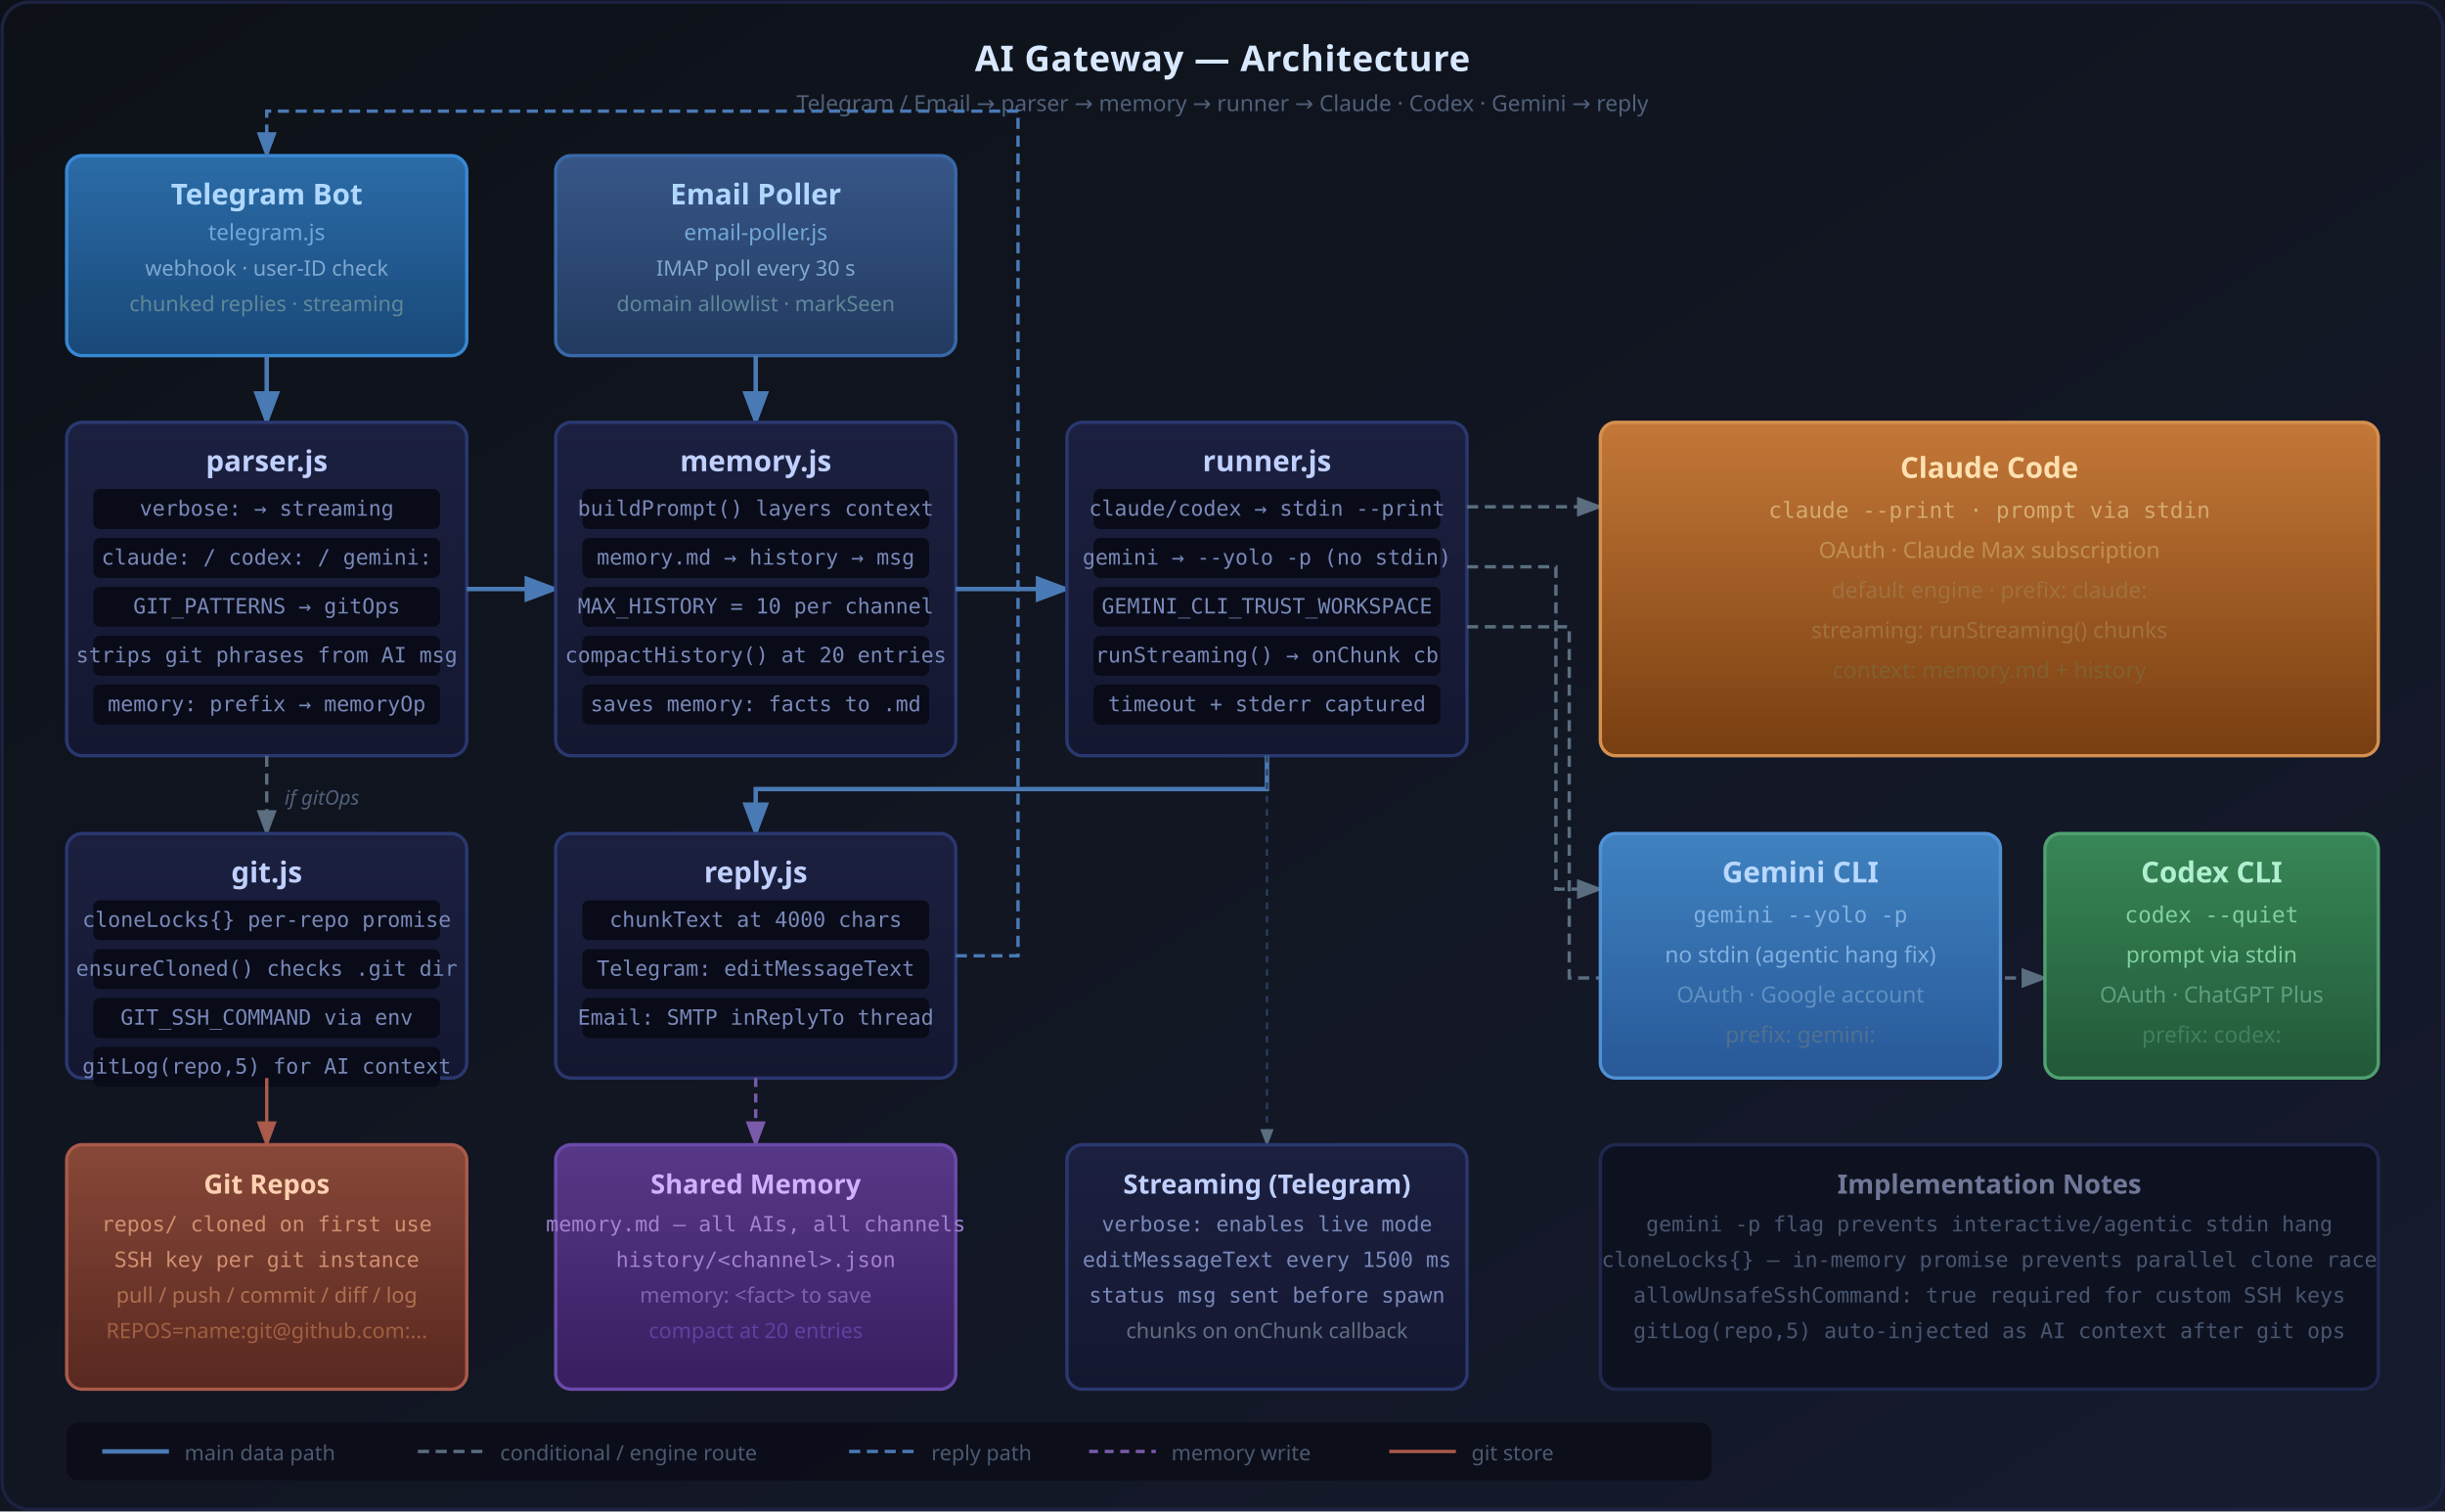
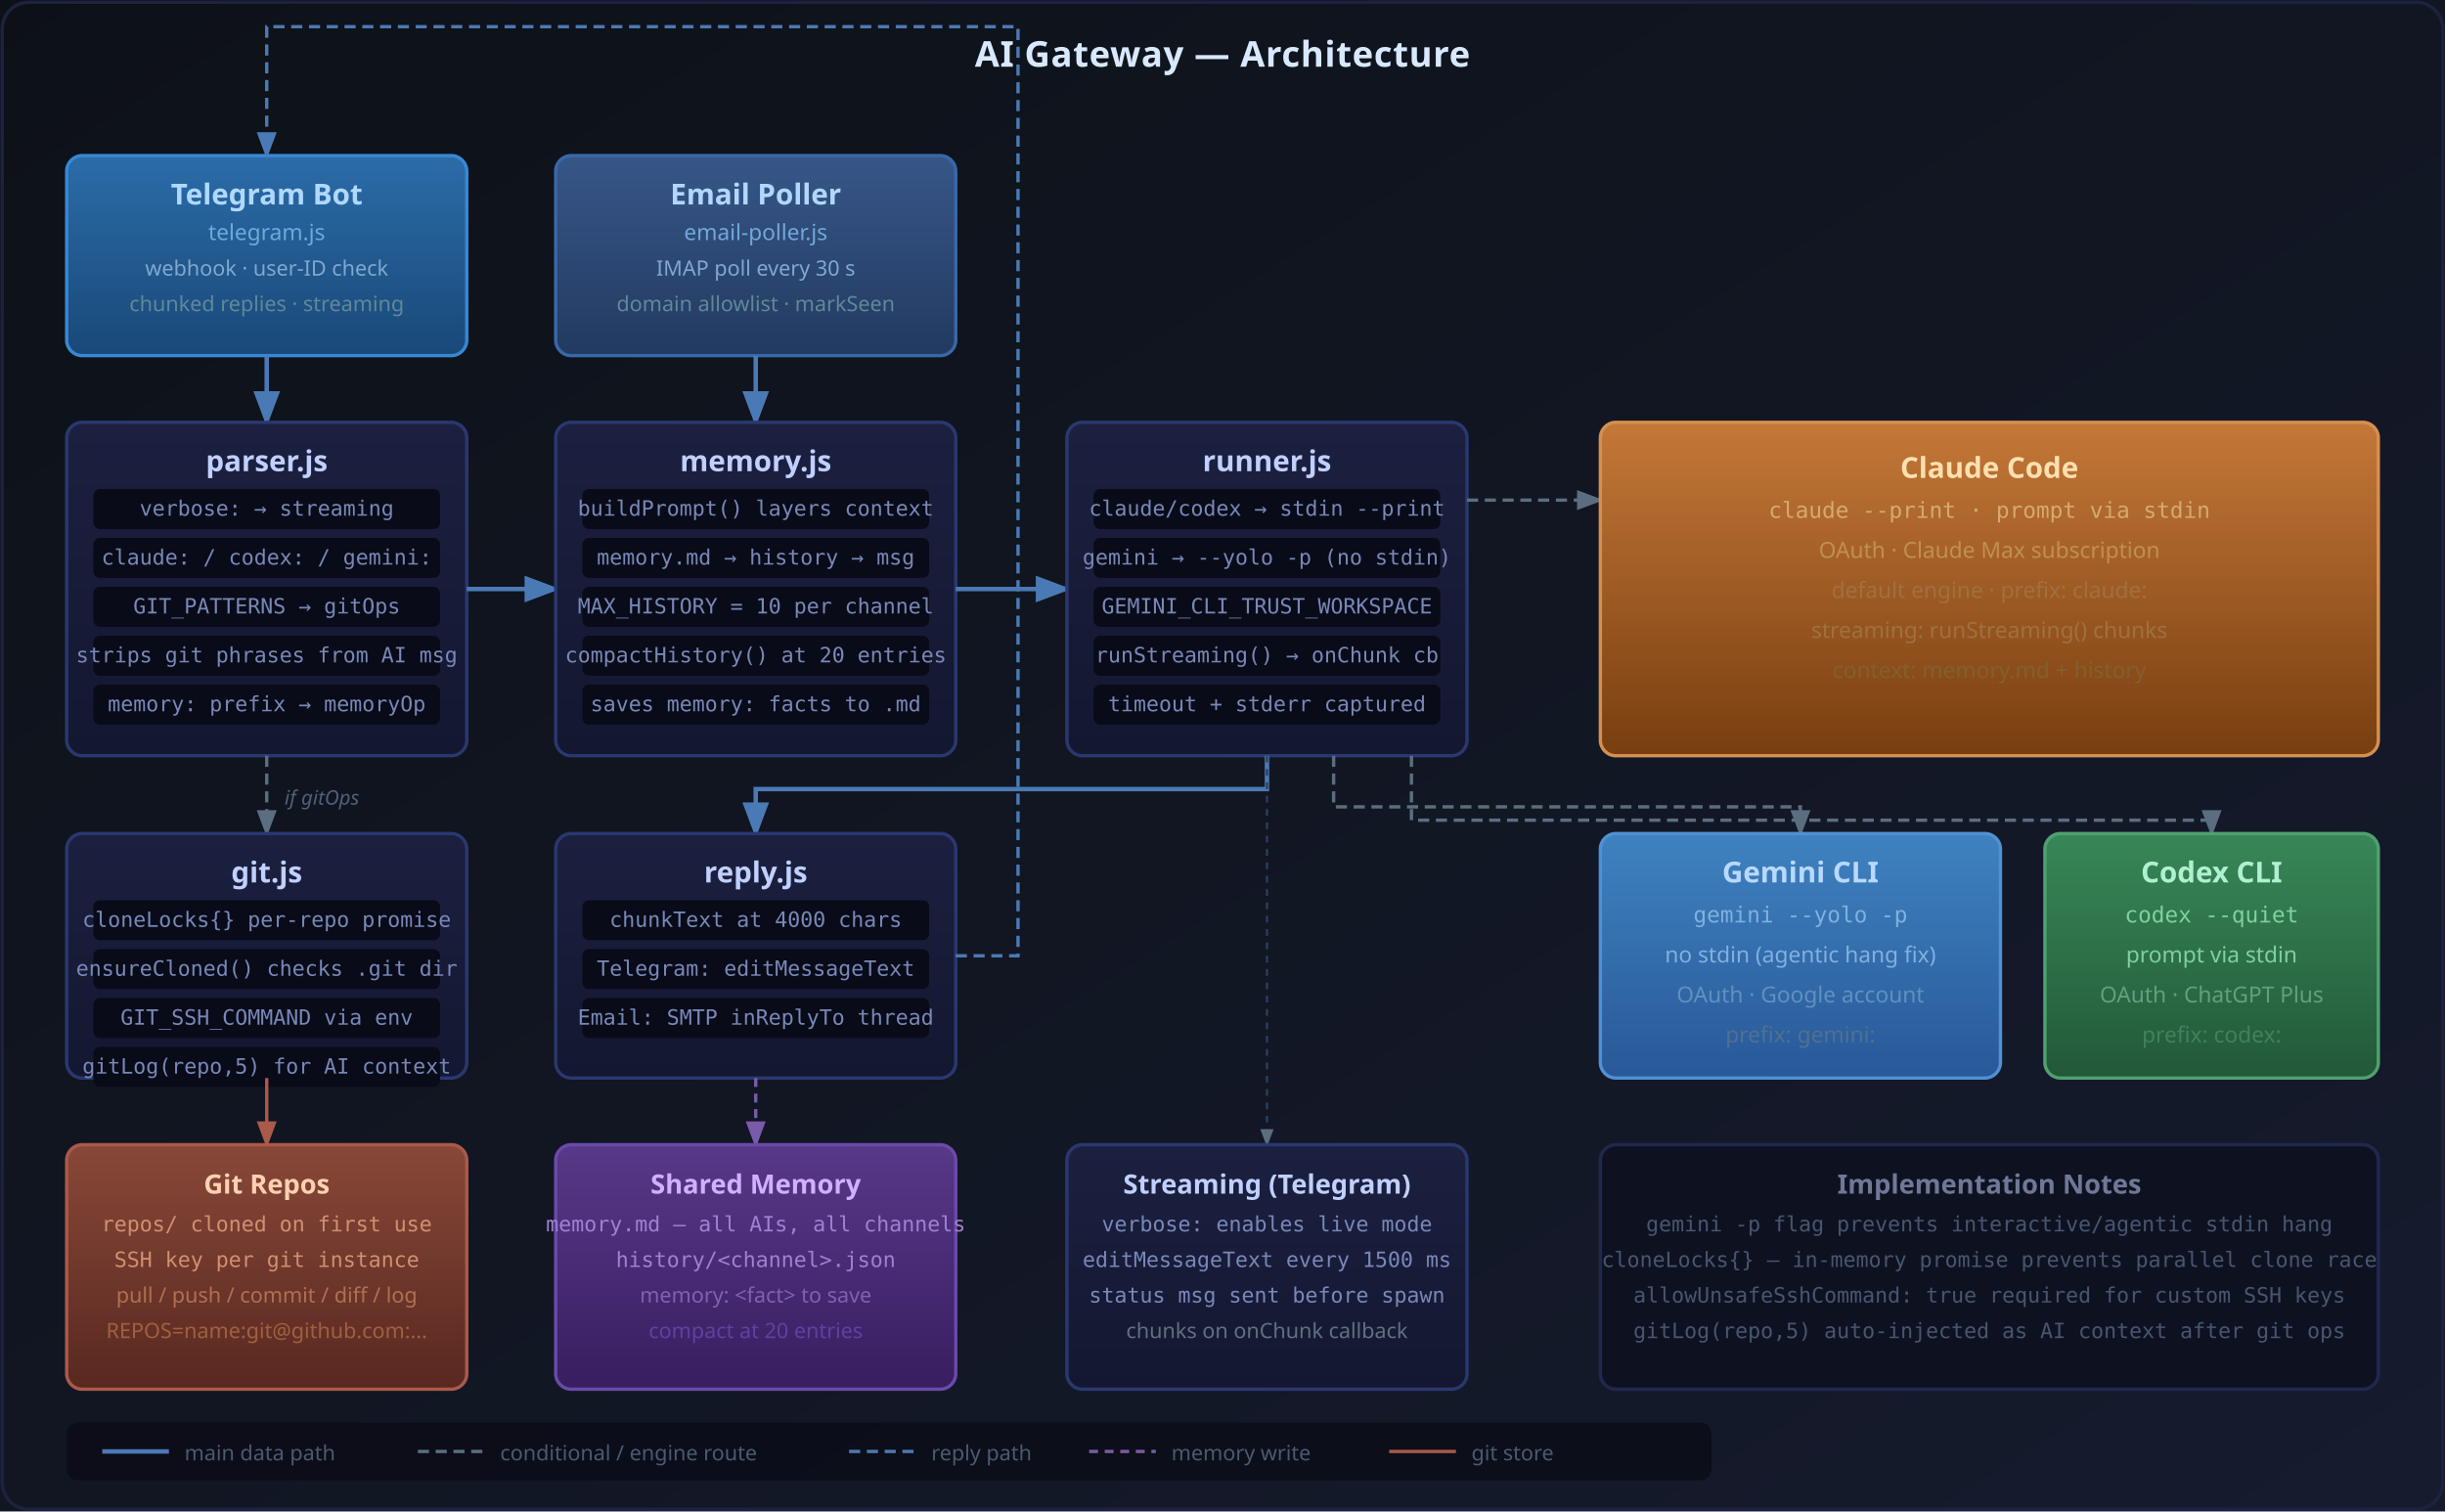
<svg xmlns="http://www.w3.org/2000/svg" width="1100" height="680" viewBox="0 0 1100 680" font-family="'Segoe UI', system-ui, sans-serif">
  <defs>
    <linearGradient id="bgG" x1="0%" y1="0%" x2="100%" y2="100%">
      <stop offset="0%" stop-color="#0d1117" />
      <stop offset="100%" stop-color="#161b2e" />
    </linearGradient>
    <linearGradient id="teleG" x1="0%" y1="0%" x2="0%" y2="100%">
      <stop offset="0%" stop-color="#2b6ca8" />
      <stop offset="100%" stop-color="#194878" />
    </linearGradient>
    <linearGradient id="emailG" x1="0%" y1="0%" x2="0%" y2="100%">
      <stop offset="0%" stop-color="#375688" />
      <stop offset="100%" stop-color="#223a60" />
    </linearGradient>
    <linearGradient id="coreG" x1="0%" y1="0%" x2="0%" y2="100%">
      <stop offset="0%" stop-color="#1c2040" />
      <stop offset="100%" stop-color="#141730" />
    </linearGradient>
    <linearGradient id="claudeG" x1="0%" y1="0%" x2="0%" y2="100%">
      <stop offset="0%" stop-color="#c47838" />
      <stop offset="100%" stop-color="#783e10" />
    </linearGradient>
    <linearGradient id="geminiG" x1="0%" y1="0%" x2="0%" y2="100%">
      <stop offset="0%" stop-color="#3f82c0" />
      <stop offset="100%" stop-color="#285898" />
    </linearGradient>
    <linearGradient id="codexG" x1="0%" y1="0%" x2="0%" y2="100%">
      <stop offset="0%" stop-color="#388758" />
      <stop offset="100%" stop-color="#225838" />
    </linearGradient>
    <linearGradient id="memG" x1="0%" y1="0%" x2="0%" y2="100%">
      <stop offset="0%" stop-color="#583888" />
      <stop offset="100%" stop-color="#381e60" />
    </linearGradient>
    <linearGradient id="gitG" x1="0%" y1="0%" x2="0%" y2="100%">
      <stop offset="0%" stop-color="#884838" />
      <stop offset="100%" stop-color="#582820" />
    </linearGradient>
    <marker id="ab" markerWidth="8" markerHeight="6" refX="7" refY="3" orient="auto">
      <path d="M0,0 L0,6 L8,3 z" fill="#4a7ab5" />
    </marker>
    <marker id="ag" markerWidth="8" markerHeight="6" refX="7" refY="3" orient="auto">
      <path d="M0,0 L0,6 L8,3 z" fill="#5a6e80" />
    </marker>
    <marker id="apur" markerWidth="8" markerHeight="6" refX="7" refY="3" orient="auto">
      <path d="M0,0 L0,6 L8,3 z" fill="#7a5aaa" />
    </marker>
    <marker id="ared" markerWidth="8" markerHeight="6" refX="7" refY="3" orient="auto">
      <path d="M0,0 L0,6 L8,3 z" fill="#aa5a4a" />
    </marker>
  </defs>
  <rect width="1100" height="680" fill="url(#bgG)" />
  <rect x="1" y="1" width="1098" height="678" rx="12" fill="none" stroke="#1c2240" stroke-width="1.5" />
-   <text x="550" y="32" text-anchor="middle" font-size="16" font-weight="700" fill="#d8e8ff" letter-spacing="0.3">AI Gateway — Architecture</text>
-   <text x="550" y="50" text-anchor="middle" font-size="10" fill="#50607a">Telegram / Email → parser → memory → runner → Claude · Codex · Gemini → reply</text>
+   <text x="550" y="30" text-anchor="middle" font-size="16" font-weight="700" fill="#d8e8ff" letter-spacing="0.3">AI Gateway — Architecture</text>
  <rect x="30" y="70" width="180" height="90" rx="7" fill="url(#teleG)" stroke="#3888d4" stroke-width="1.5" />
  <text x="120" y="92" text-anchor="middle" font-size="13" font-weight="700" fill="#b0d8ff">Telegram Bot</text>
  <text x="120" y="108" text-anchor="middle" font-size="10" fill="#70a8d8">telegram.js</text>
  <text x="120" y="124" text-anchor="middle" font-size="9.5" fill="#80a8d0">webhook · user-ID check</text>
  <text x="120" y="140" text-anchor="middle" font-size="9.5" fill="#608898">chunked replies · streaming</text>
  <rect x="250" y="70" width="180" height="90" rx="7" fill="url(#emailG)" stroke="#3868a8" stroke-width="1.5" />
  <text x="340" y="92" text-anchor="middle" font-size="13" font-weight="700" fill="#b0d8ff">Email Poller</text>
  <text x="340" y="108" text-anchor="middle" font-size="10" fill="#70a8d8">email-poller.js</text>
  <text x="340" y="124" text-anchor="middle" font-size="9.5" fill="#80a8d0">IMAP poll every 30 s</text>
  <text x="340" y="140" text-anchor="middle" font-size="9.5" fill="#608898">domain allowlist · markSeen</text>
  <line x1="120" y1="160" x2="120" y2="190" stroke="#4a7ab5" stroke-width="2" marker-end="url(#ab)" />
  <line x1="340" y1="160" x2="340" y2="190" stroke="#4a7ab5" stroke-width="2" marker-end="url(#ab)" />
  <rect x="30" y="190" width="180" height="150" rx="7" fill="url(#coreG)" stroke="#2a3870" stroke-width="1.5" />
  <text x="120" y="212" text-anchor="middle" font-size="13" font-weight="700" fill="#c0d0ff">parser.js</text>
  <rect x="42" y="220" width="156" height="18" rx="3" fill="#090b18" />
  <text x="120" y="232" text-anchor="middle" font-size="9.5" fill="#7888b8" font-family="monospace">verbose: → streaming</text>
  <rect x="42" y="242" width="156" height="18" rx="3" fill="#090b18" />
  <text x="120" y="254" text-anchor="middle" font-size="9.5" fill="#7888b8" font-family="monospace">claude: / codex: / gemini:</text>
  <rect x="42" y="264" width="156" height="18" rx="3" fill="#090b18" />
  <text x="120" y="276" text-anchor="middle" font-size="9.5" fill="#7888b8" font-family="monospace">GIT_PATTERNS → gitOps</text>
  <rect x="42" y="286" width="156" height="18" rx="3" fill="#090b18" />
  <text x="120" y="298" text-anchor="middle" font-size="9.5" fill="#7888b8" font-family="monospace">strips git phrases from AI msg</text>
  <rect x="42" y="308" width="156" height="18" rx="3" fill="#090b18" />
  <text x="120" y="320" text-anchor="middle" font-size="9.5" fill="#7888b8" font-family="monospace">memory: prefix → memoryOp</text>
  <line x1="210" y1="265" x2="250" y2="265" stroke="#4a7ab5" stroke-width="2" marker-end="url(#ab)" />
  <rect x="250" y="190" width="180" height="150" rx="7" fill="url(#coreG)" stroke="#2a3870" stroke-width="1.5" />
  <text x="340" y="212" text-anchor="middle" font-size="13" font-weight="700" fill="#c0d0ff">memory.js</text>
  <rect x="262" y="220" width="156" height="18" rx="3" fill="#090b18" />
  <text x="340" y="232" text-anchor="middle" font-size="9.5" fill="#7888b8" font-family="monospace">buildPrompt() layers context</text>
  <rect x="262" y="242" width="156" height="18" rx="3" fill="#090b18" />
  <text x="340" y="254" text-anchor="middle" font-size="9.5" fill="#7888b8" font-family="monospace">memory.md → history → msg</text>
  <rect x="262" y="264" width="156" height="18" rx="3" fill="#090b18" />
  <text x="340" y="276" text-anchor="middle" font-size="9.5" fill="#7888b8" font-family="monospace">MAX_HISTORY = 10 per channel</text>
  <rect x="262" y="286" width="156" height="18" rx="3" fill="#090b18" />
  <text x="340" y="298" text-anchor="middle" font-size="9.5" fill="#7888b8" font-family="monospace">compactHistory() at 20 entries</text>
  <rect x="262" y="308" width="156" height="18" rx="3" fill="#090b18" />
  <text x="340" y="320" text-anchor="middle" font-size="9.5" fill="#7888b8" font-family="monospace">saves memory: facts to .md</text>
  <line x1="430" y1="265" x2="480" y2="265" stroke="#4a7ab5" stroke-width="2" marker-end="url(#ab)" />
  <rect x="480" y="190" width="180" height="150" rx="7" fill="url(#coreG)" stroke="#2a3870" stroke-width="1.5" />
  <text x="570" y="212" text-anchor="middle" font-size="13" font-weight="700" fill="#c0d0ff">runner.js</text>
  <rect x="492" y="220" width="156" height="18" rx="3" fill="#090b18" />
  <text x="570" y="232" text-anchor="middle" font-size="9.5" fill="#7888b8" font-family="monospace">claude/codex → stdin --print</text>
  <rect x="492" y="242" width="156" height="18" rx="3" fill="#090b18" />
  <text x="570" y="254" text-anchor="middle" font-size="9.5" fill="#7888b8" font-family="monospace">gemini → --yolo -p (no stdin)</text>
  <rect x="492" y="264" width="156" height="18" rx="3" fill="#090b18" />
  <text x="570" y="276" text-anchor="middle" font-size="9.5" fill="#7888b8" font-family="monospace">GEMINI_CLI_TRUST_WORKSPACE</text>
  <rect x="492" y="286" width="156" height="18" rx="3" fill="#090b18" />
  <text x="570" y="298" text-anchor="middle" font-size="9.5" fill="#7888b8" font-family="monospace">runStreaming() → onChunk cb</text>
  <rect x="492" y="308" width="156" height="18" rx="3" fill="#090b18" />
  <text x="570" y="320" text-anchor="middle" font-size="9.5" fill="#7888b8" font-family="monospace">timeout + stderr captured</text>
-   <line x1="660" y1="228" x2="720" y2="228" stroke="#5a6e80" stroke-width="1.5" stroke-dasharray="5,3" marker-end="url(#ag)" />
-   <polyline points="660,255 700,255 700,400 720,400" fill="none" stroke="#5a6e80" stroke-width="1.5" stroke-dasharray="5,3" marker-end="url(#ag)" />
-   <polyline points="660,282 706,282 706,440 920,440" fill="none" stroke="#5a6e80" stroke-width="1.5" stroke-dasharray="5,3" marker-end="url(#ag)" />
+   <line x1="660" y1="225" x2="720" y2="225" stroke="#5a6e80" stroke-width="1.5" stroke-dasharray="5,3" marker-end="url(#ag)" />
+   <polyline points="600,340 600,363 810,363 810,375" fill="none" stroke="#5a6e80" stroke-width="1.5" stroke-dasharray="5,3" marker-end="url(#ag)" />
+   <polyline points="635,340 635,369 995,369 995,375" fill="none" stroke="#5a6e80" stroke-width="1.5" stroke-dasharray="5,3" marker-end="url(#ag)" />
  <polyline points="570,340 570,355 340,355 340,375" fill="none" stroke="#4a7ab5" stroke-width="2" marker-end="url(#ab)" />
  <rect x="720" y="190" width="350" height="150" rx="7" fill="url(#claudeG)" stroke="#d49050" stroke-width="1.5" />
  <text x="895" y="215" text-anchor="middle" font-size="13" font-weight="700" fill="#ffe0b0">Claude Code</text>
  <text x="895" y="233" text-anchor="middle" font-size="10" fill="#d4aa70" font-family="monospace">claude --print · prompt via stdin</text>
  <text x="895" y="251" text-anchor="middle" font-size="10" fill="#c09050">OAuth · Claude Max subscription</text>
  <text x="895" y="269" text-anchor="middle" font-size="10" fill="#a07040">default engine · prefix: claude:</text>
  <text x="895" y="287" text-anchor="middle" font-size="10" fill="#a07040">streaming: runStreaming() chunks</text>
  <text x="895" y="305" text-anchor="middle" font-size="10" fill="#806030">context: memory.md + history</text>
  <line x1="120" y1="340" x2="120" y2="375" stroke="#5a6e80" stroke-width="1.5" stroke-dasharray="5,3" marker-end="url(#ag)" />
  <text x="128" y="362" font-size="9" fill="#50607a" font-style="italic">if gitOps</text>
  <rect x="30" y="375" width="180" height="110" rx="7" fill="url(#coreG)" stroke="#2a3870" stroke-width="1.5" />
  <text x="120" y="397" text-anchor="middle" font-size="13" font-weight="700" fill="#c0d0ff">git.js</text>
  <rect x="42" y="405" width="156" height="18" rx="3" fill="#090b18" />
  <text x="120" y="417" text-anchor="middle" font-size="9.5" fill="#7888b8" font-family="monospace">cloneLocks{} per-repo promise</text>
  <rect x="42" y="427" width="156" height="18" rx="3" fill="#090b18" />
  <text x="120" y="439" text-anchor="middle" font-size="9.5" fill="#7888b8" font-family="monospace">ensureCloned() checks .git dir</text>
  <rect x="42" y="449" width="156" height="18" rx="3" fill="#090b18" />
  <text x="120" y="461" text-anchor="middle" font-size="9.5" fill="#7888b8" font-family="monospace">GIT_SSH_COMMAND via env</text>
  <rect x="42" y="471" width="156" height="18" rx="3" fill="#090b18" />
  <text x="120" y="483" text-anchor="middle" font-size="9.5" fill="#7888b8" font-family="monospace">gitLog(repo,5) for AI context</text>
  <rect x="250" y="375" width="180" height="110" rx="7" fill="url(#coreG)" stroke="#2a3870" stroke-width="1.5" />
  <text x="340" y="397" text-anchor="middle" font-size="13" font-weight="700" fill="#c0d0ff">reply.js</text>
  <rect x="262" y="405" width="156" height="18" rx="3" fill="#090b18" />
  <text x="340" y="417" text-anchor="middle" font-size="9.5" fill="#7888b8" font-family="monospace">chunkText at 4000 chars</text>
  <rect x="262" y="427" width="156" height="18" rx="3" fill="#090b18" />
  <text x="340" y="439" text-anchor="middle" font-size="9.5" fill="#7888b8" font-family="monospace">Telegram: editMessageText</text>
  <rect x="262" y="449" width="156" height="18" rx="3" fill="#090b18" />
  <text x="340" y="461" text-anchor="middle" font-size="9.5" fill="#7888b8" font-family="monospace">Email: SMTP inReplyTo thread</text>
  <rect x="720" y="375" width="180" height="110" rx="7" fill="url(#geminiG)" stroke="#5090d4" stroke-width="1.5" />
  <text x="810" y="397" text-anchor="middle" font-size="13" font-weight="700" fill="#b8d8ff">Gemini CLI</text>
  <text x="810" y="415" text-anchor="middle" font-size="10" fill="#80b0e0" font-family="monospace">gemini --yolo -p</text>
  <text x="810" y="433" text-anchor="middle" font-size="10" fill="#80b0e0">no stdin (agentic hang fix)</text>
  <text x="810" y="451" text-anchor="middle" font-size="10" fill="#6090c0">OAuth · Google account</text>
  <text x="810" y="469" text-anchor="middle" font-size="10" fill="#507090">prefix: gemini:</text>
  <rect x="920" y="375" width="150" height="110" rx="7" fill="url(#codexG)" stroke="#50a070" stroke-width="1.5" />
  <text x="995" y="397" text-anchor="middle" font-size="13" font-weight="700" fill="#b0f0d0">Codex CLI</text>
  <text x="995" y="415" text-anchor="middle" font-size="10" fill="#80d0a0" font-family="monospace">codex --quiet</text>
  <text x="995" y="433" text-anchor="middle" font-size="10" fill="#80d0a0">prompt via stdin</text>
  <text x="995" y="451" text-anchor="middle" font-size="10" fill="#60a080">OAuth · ChatGPT Plus</text>
  <text x="995" y="469" text-anchor="middle" font-size="10" fill="#408060">prefix: codex:</text>
-   <polyline points="430,430 458,430 458,50 120,50 120,70" fill="none" stroke="#4a7ab5" stroke-width="1.5" stroke-dasharray="5,3" marker-end="url(#ab)" />
+   <polyline points="430,430 458,430 458,12 120,12 120,70" fill="none" stroke="#4a7ab5" stroke-width="1.5" stroke-dasharray="5,3" marker-end="url(#ab)" />
  <line x1="120" y1="485" x2="120" y2="515" stroke="#aa5a4a" stroke-width="1.5" marker-end="url(#ared)" />
  <line x1="340" y1="485" x2="340" y2="515" stroke="#7a5aaa" stroke-width="1.5" stroke-dasharray="4,3" marker-end="url(#apur)" />
  <line x1="570" y1="340" x2="570" y2="515" stroke="#2a4060" stroke-width="1" stroke-dasharray="3,3" marker-end="url(#ag)" />
  <rect x="30" y="515" width="180" height="110" rx="7" fill="url(#gitG)" stroke="#aa5a4a" stroke-width="1.5" />
  <text x="120" y="537" text-anchor="middle" font-size="12" font-weight="700" fill="#ffd0b0">Git Repos</text>
  <text x="120" y="554" text-anchor="middle" font-size="9.5" fill="#d09070" font-family="monospace">repos/ cloned on first use</text>
  <text x="120" y="570" text-anchor="middle" font-size="9.5" fill="#d09070" font-family="monospace">SSH key per git instance</text>
  <text x="120" y="586" text-anchor="middle" font-size="9.5" fill="#b07050">pull / push / commit / diff / log</text>
  <text x="120" y="602" text-anchor="middle" font-size="9.5" fill="#a06040">REPOS=name:git@github.com:...</text>
  <rect x="250" y="515" width="180" height="110" rx="7" fill="url(#memG)" stroke="#6a4aaa" stroke-width="1.5" />
  <text x="340" y="537" text-anchor="middle" font-size="12" font-weight="700" fill="#d0b0ff">Shared Memory</text>
  <text x="340" y="554" text-anchor="middle" font-size="9.5" fill="#a080d0" font-family="monospace">memory.md — all AIs, all channels</text>
  <text x="340" y="570" text-anchor="middle" font-size="9.5" fill="#a080d0" font-family="monospace">history/&lt;channel&gt;.json</text>
  <text x="340" y="586" text-anchor="middle" font-size="9.5" fill="#8060b0">memory: &lt;fact&gt; to save</text>
  <text x="340" y="602" text-anchor="middle" font-size="9.5" fill="#6040a0">compact at 20 entries</text>
  <rect x="480" y="515" width="180" height="110" rx="7" fill="url(#coreG)" stroke="#2a3870" stroke-width="1.5" />
  <text x="570" y="537" text-anchor="middle" font-size="12" font-weight="700" fill="#c0d0ff">Streaming (Telegram)</text>
  <text x="570" y="554" text-anchor="middle" font-size="9.5" fill="#7888b8" font-family="monospace">verbose: enables live mode</text>
  <text x="570" y="570" text-anchor="middle" font-size="9.5" fill="#7888b8" font-family="monospace">editMessageText every 1500 ms</text>
  <text x="570" y="586" text-anchor="middle" font-size="9.5" fill="#7888b8" font-family="monospace">status msg sent before spawn</text>
  <text x="570" y="602" text-anchor="middle" font-size="9.5" fill="#607080">chunks on onChunk callback</text>
  <rect x="720" y="515" width="350" height="110" rx="7" fill="#0e1220" stroke="#202850" stroke-width="1.5" />
  <text x="895" y="537" text-anchor="middle" font-size="12" font-weight="700" fill="#707898">Implementation Notes</text>
  <text x="895" y="554" text-anchor="middle" font-size="9.5" fill="#485570" font-family="monospace">gemini -p flag prevents interactive/agentic stdin hang</text>
  <text x="895" y="570" text-anchor="middle" font-size="9.5" fill="#485570" font-family="monospace">cloneLocks{} — in-memory promise prevents parallel clone race</text>
  <text x="895" y="586" text-anchor="middle" font-size="9.5" fill="#485570" font-family="monospace">allowUnsafeSshCommand: true required for custom SSH keys</text>
  <text x="895" y="602" text-anchor="middle" font-size="9.5" fill="#485570" font-family="monospace">gitLog(repo,5) auto-injected as AI context after git ops</text>
  <rect x="30" y="640" width="740" height="26" rx="5" fill="#0a0c18" opacity="0.85" />
  <line x1="46" y1="653" x2="76" y2="653" stroke="#4a7ab5" stroke-width="2" />
  <text x="83" y="657" font-size="9.5" fill="#4a5a70">main data path</text>
  <line x1="188" y1="653" x2="218" y2="653" stroke="#5a6e80" stroke-width="1.5" stroke-dasharray="5,3" />
  <text x="225" y="657" font-size="9.5" fill="#4a5a70">conditional / engine route</text>
  <line x1="382" y1="653" x2="412" y2="653" stroke="#4a7ab5" stroke-width="1.5" stroke-dasharray="5,3" />
  <text x="419" y="657" font-size="9.5" fill="#4a5a70">reply path</text>
  <line x1="490" y1="653" x2="520" y2="653" stroke="#7a5aaa" stroke-width="1.5" stroke-dasharray="4,3" />
  <text x="527" y="657" font-size="9.5" fill="#4a5a70">memory write</text>
  <line x1="625" y1="653" x2="655" y2="653" stroke="#aa5a4a" stroke-width="1.5" />
  <text x="662" y="657" font-size="9.5" fill="#4a5a70">git store</text>
</svg>
